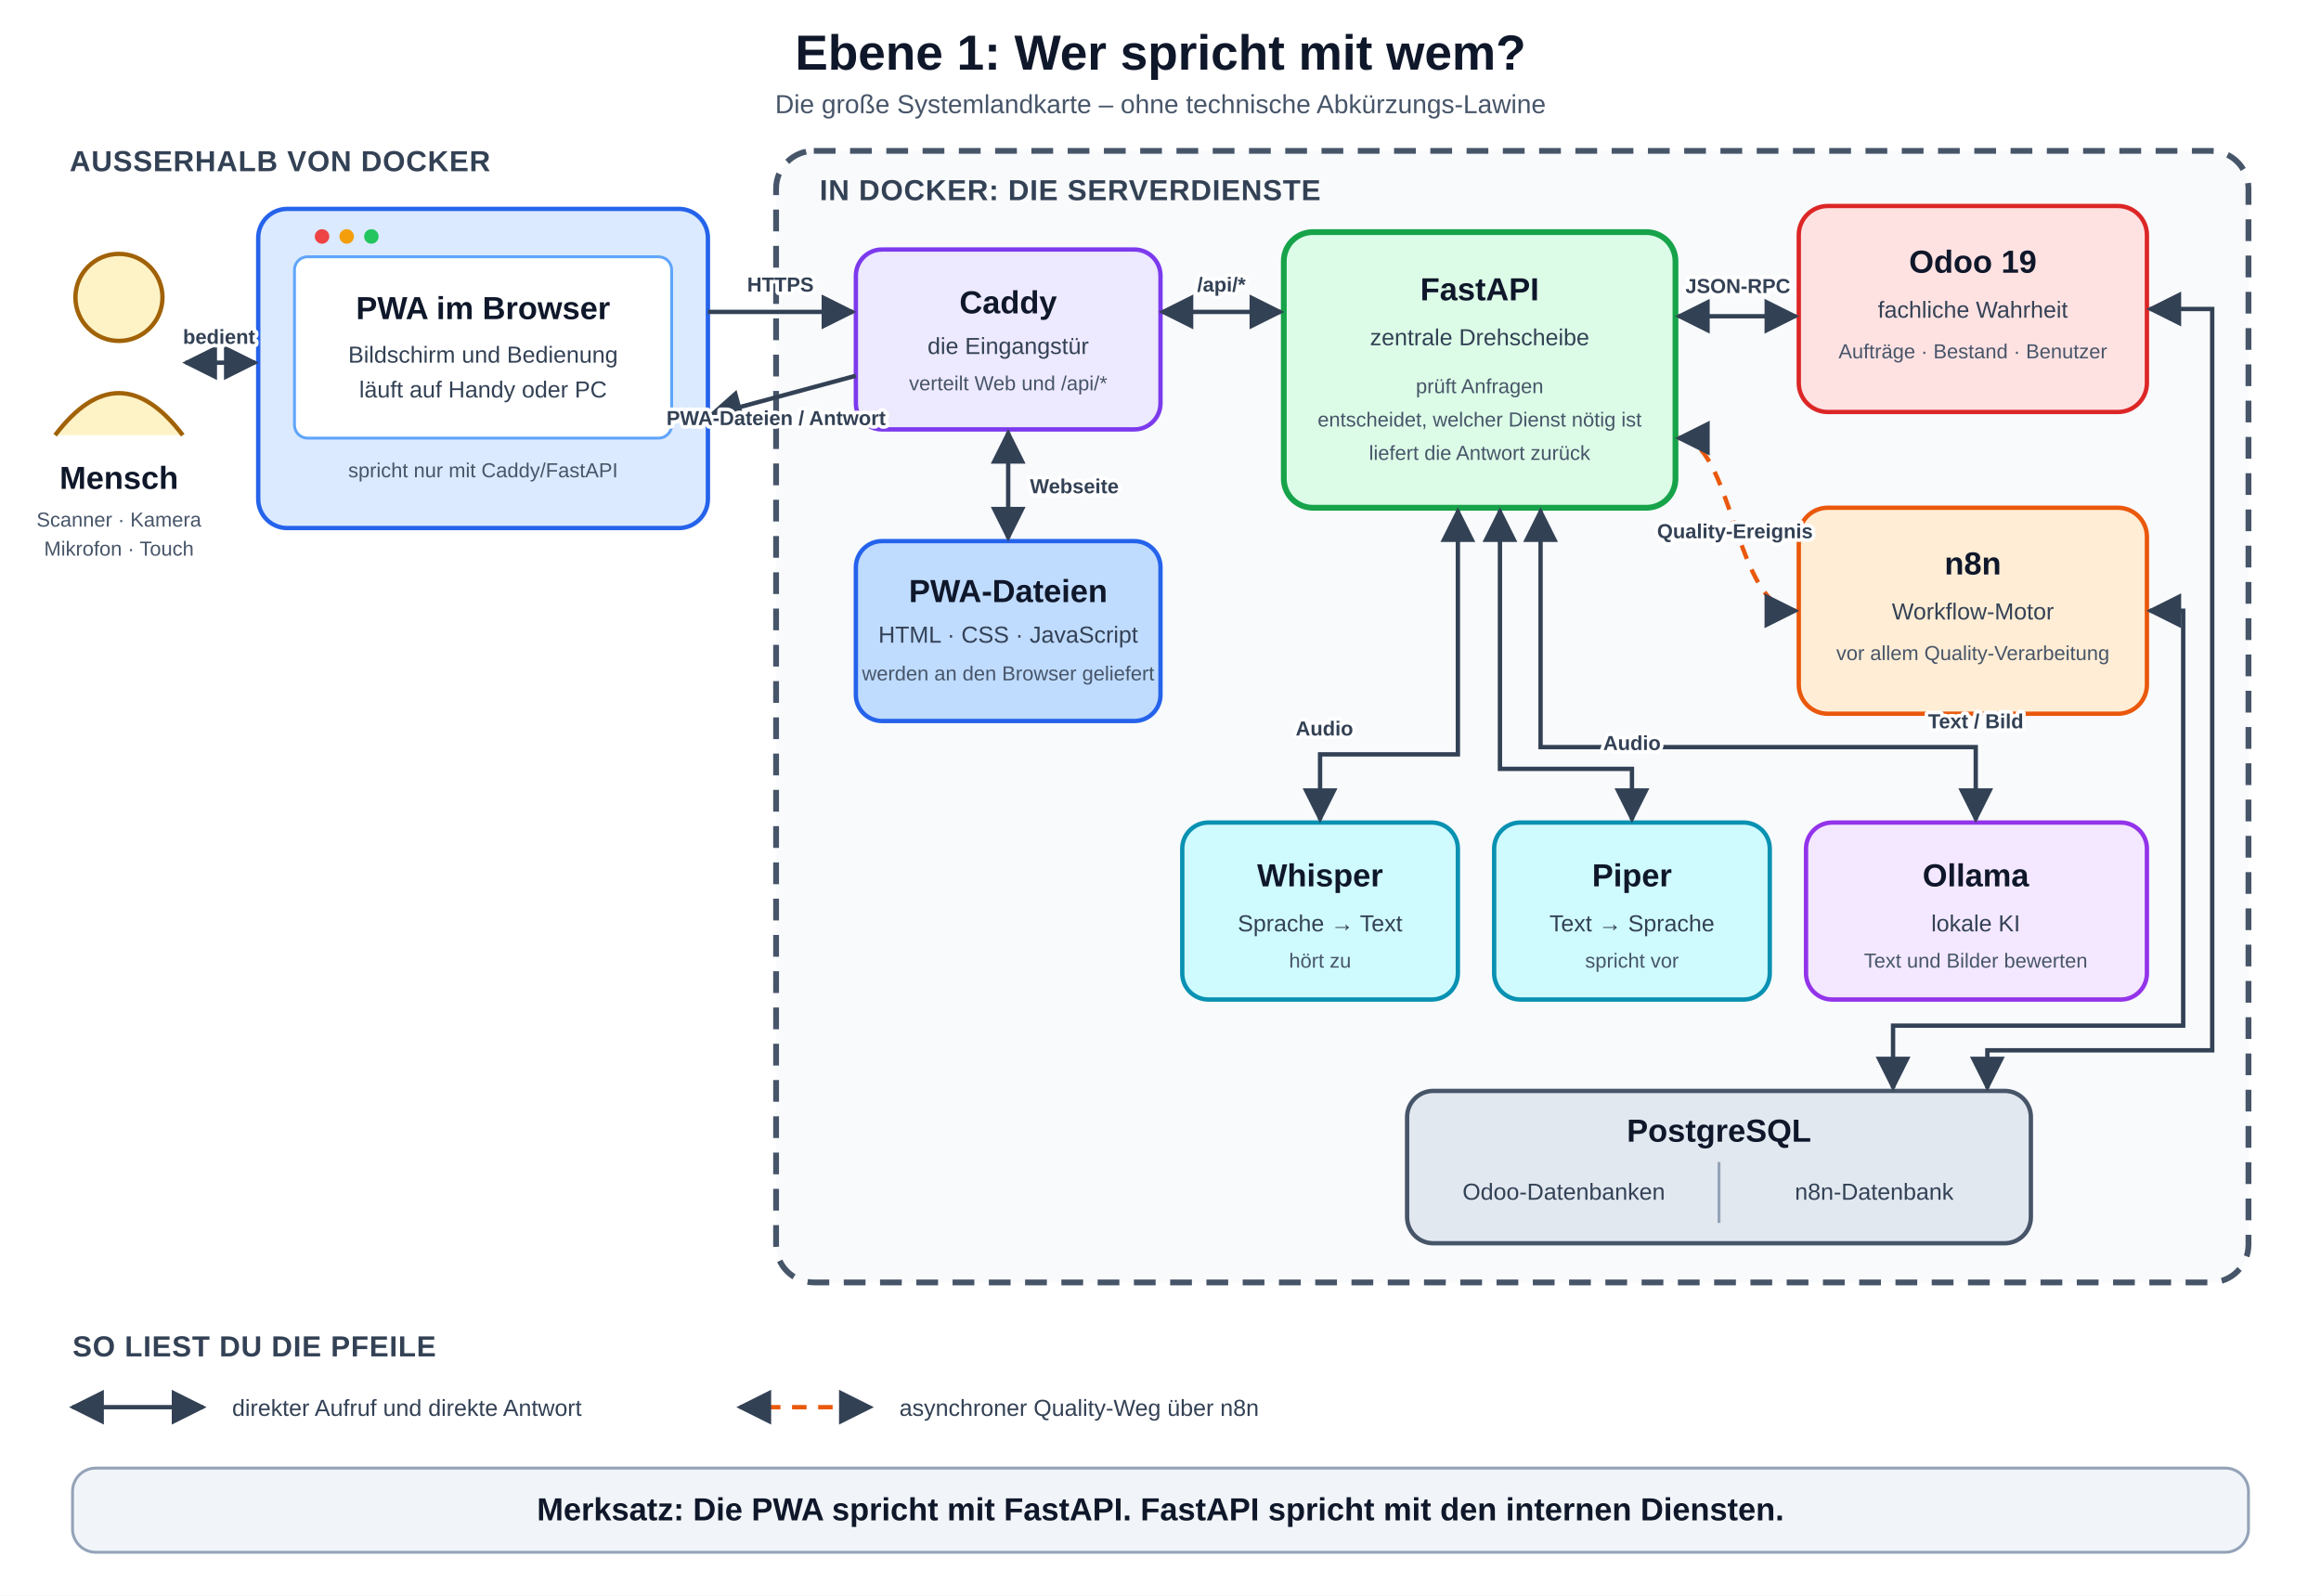
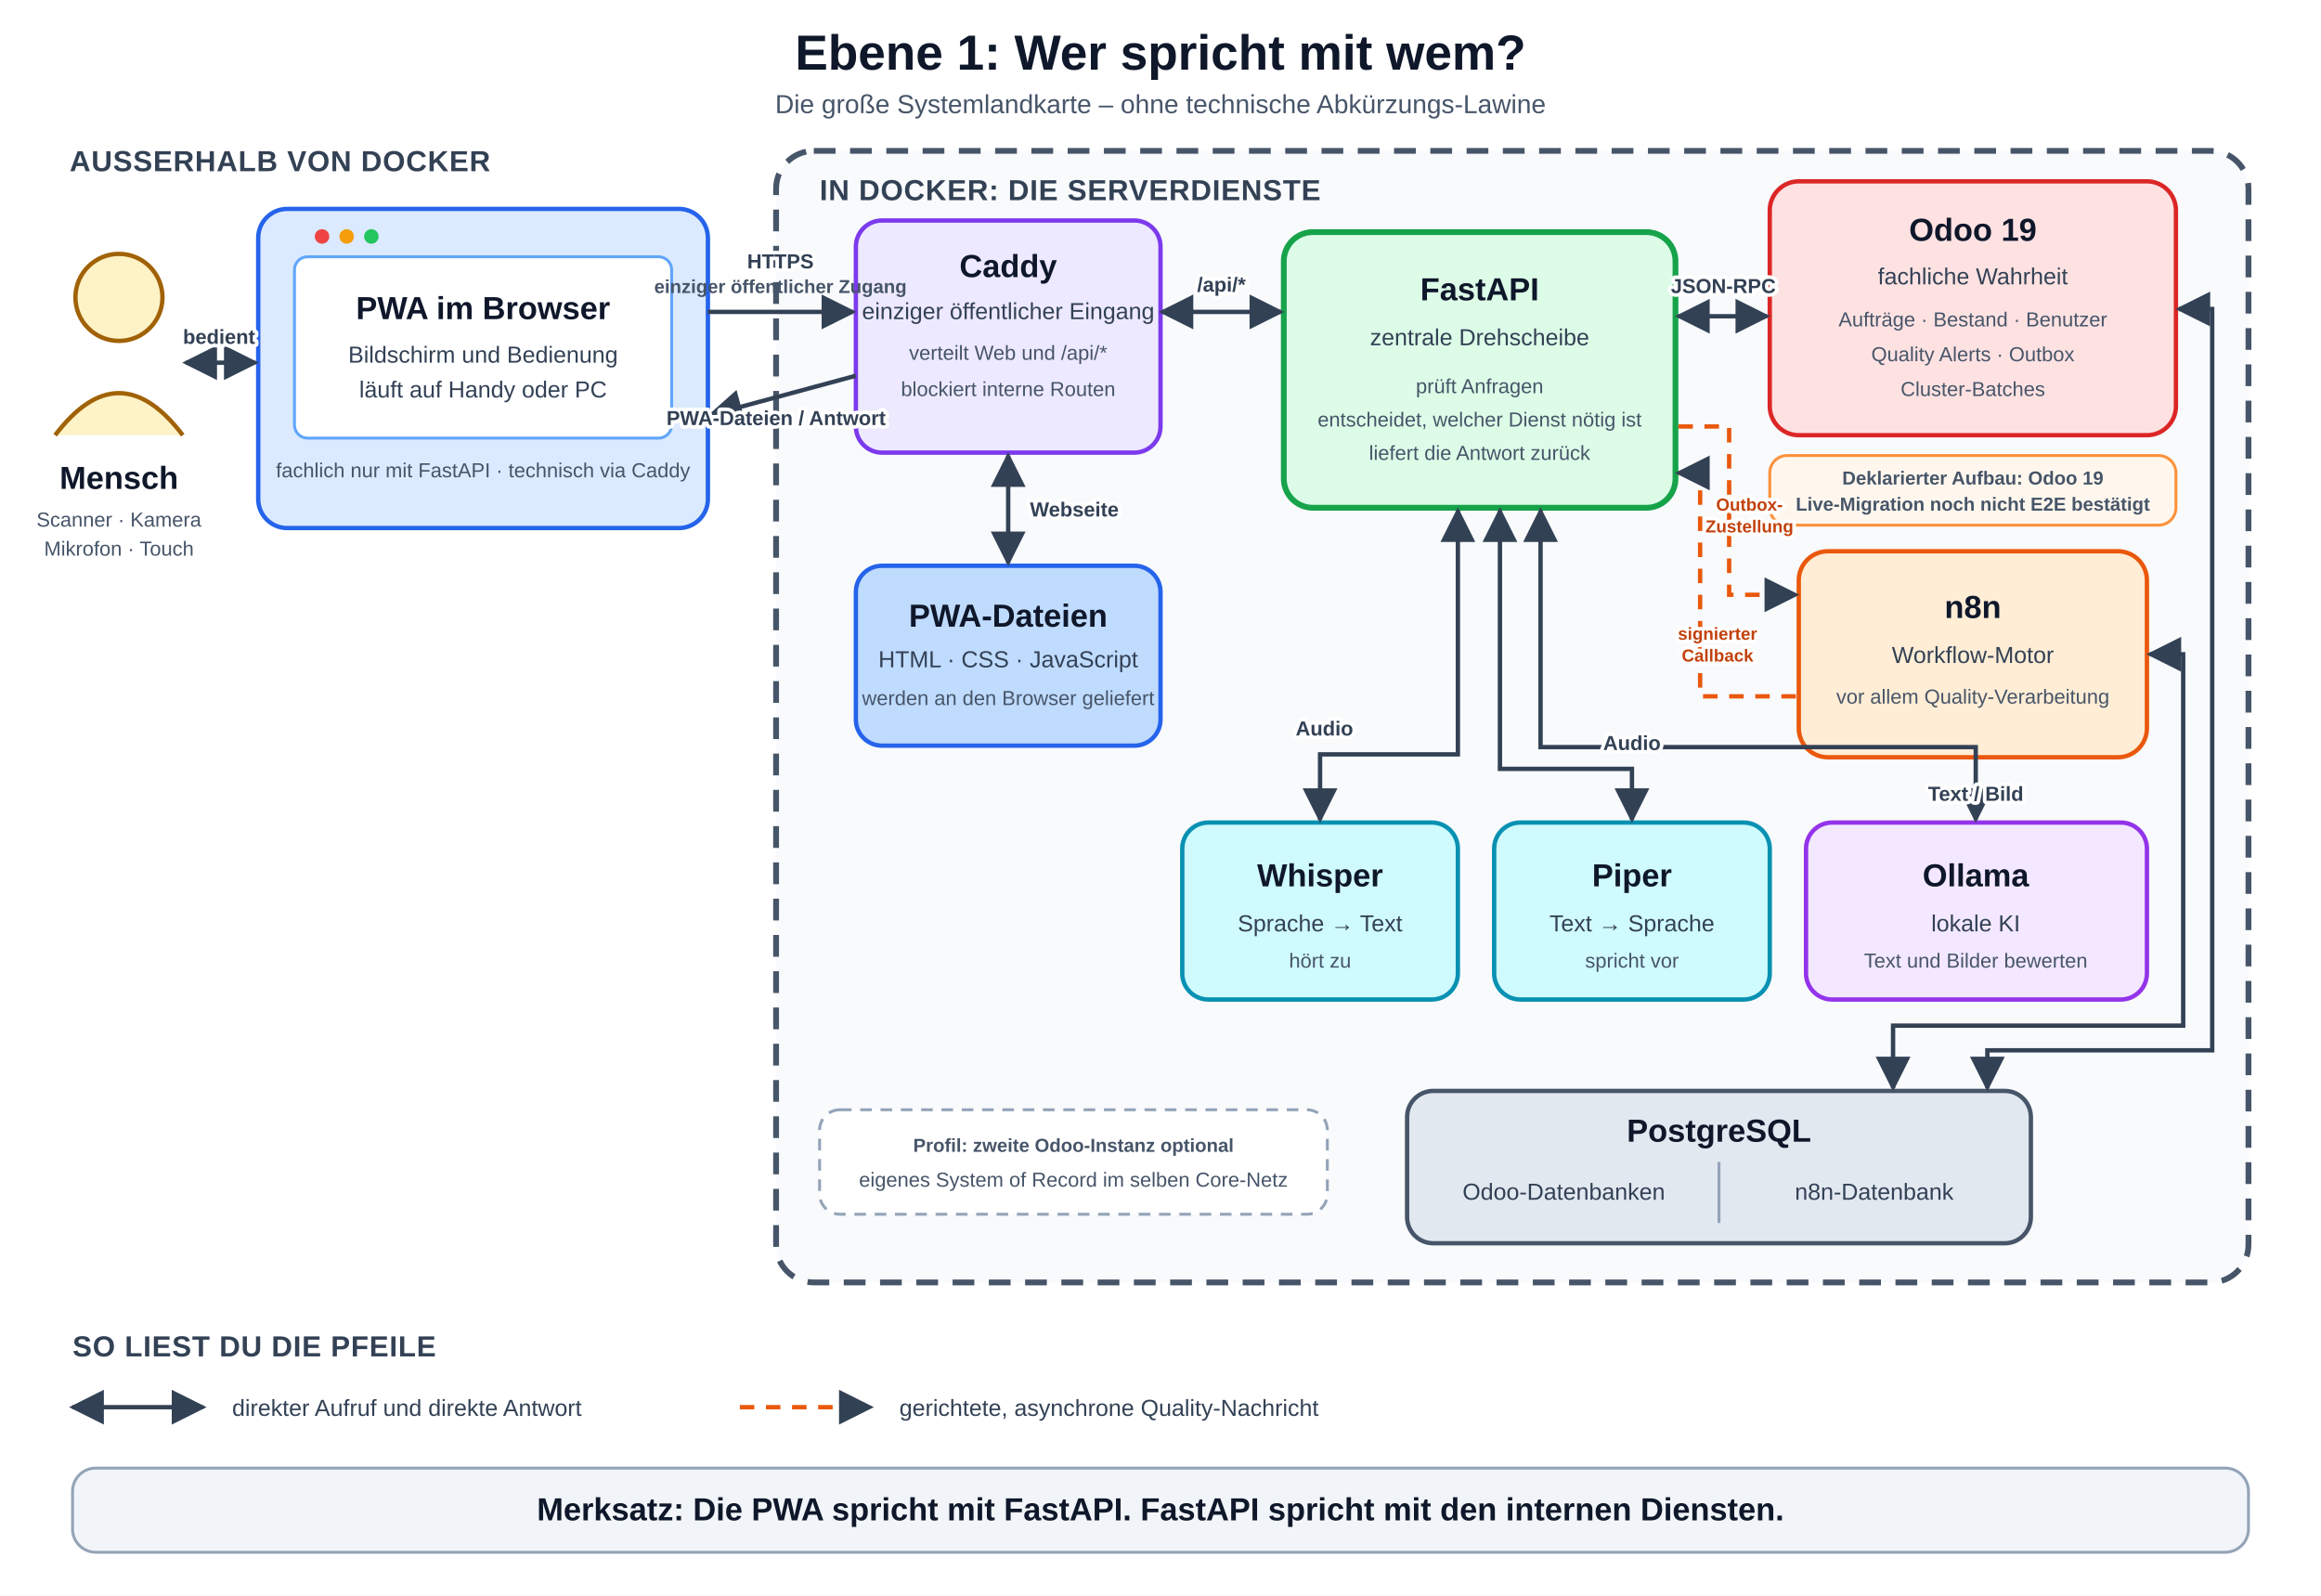
<svg xmlns="http://www.w3.org/2000/svg" width="1600" height="1100" viewBox="0 0 1600 1100" role="img" aria-labelledby="title desc">
  <defs>
    <marker id="arrow" viewBox="0 0 10 10" refX="9" refY="5" markerWidth="8" markerHeight="8" orient="auto-start-reverse">
      <path d="M 0 0 L 10 5 L 0 10 z" fill="#334155" />
    </marker>
    <style>
      .title { font: 700 34px Arial, sans-serif; fill: #0f172a; }
      .subtitle { font: 18px Arial, sans-serif; fill: #475569; }
      .section { font: 700 20px Arial, sans-serif; fill: #334155; letter-spacing: .5px; }
      .box-title { font: 700 22px Arial, sans-serif; fill: #0f172a; }
      .box-copy { font: 16px Arial, sans-serif; fill: #334155; }
      .small { font: 14px Arial, sans-serif; fill: #475569; }
      .arrow-label { font: 700 14px Arial, sans-serif; fill: #334155; paint-order: stroke; stroke: #fff; stroke-width: 5px; stroke-linejoin: round; }
      .flow { fill: none; stroke: #334155; stroke-width: 3; marker-end: url(#arrow); }
      .both { fill: none; stroke: #334155; stroke-width: 3; marker-start: url(#arrow); marker-end: url(#arrow); }
-       .async { fill: none; stroke: #ea580c; stroke-width: 3; stroke-dasharray: 10 8; marker-start: url(#arrow); marker-end: url(#arrow); }
+       .async { fill: none; stroke: #ea580c; stroke-width: 3; stroke-dasharray: 10 8; marker-end: url(#arrow); }
+       .note { font: 700 13px Arial, sans-serif; fill: #475569; }
+       .quality-label { font: 700 12px Arial, sans-serif; fill: #c2410c; paint-order: stroke; stroke: #fff; stroke-width: 5px; stroke-linejoin: round; }
    </style>
  </defs>
  <rect width="1600" height="1100" fill="#ffffff" />
  <text x="800" y="48" text-anchor="middle" class="title">Ebene 1: Wer spricht mit wem?</text>
  <text x="800" y="78" text-anchor="middle" class="subtitle">Die große Systemlandkarte – ohne technische Abkürzungs-Lawine</text>
  <text x="48" y="118" class="section">AUSSERHALB VON DOCKER</text>
  <g aria-label="Kommissionierer">
    <circle cx="82" cy="205" r="30" fill="#fef3c7" stroke="#a16207" stroke-width="3" />
    <path d="M 38 300 Q 82 242 126 300" fill="#fef3c7" stroke="#a16207" stroke-width="3" />
    <text x="82" y="337" text-anchor="middle" class="box-title">Mensch</text>
    <text x="82" y="363" text-anchor="middle" class="small">Scanner · Kamera</text>
    <text x="82" y="383" text-anchor="middle" class="small">Mikrofon · Touch</text>
  </g>
  <g aria-label="PWA im Browser">
    <rect x="178" y="144" width="310" height="220" rx="20" fill="#dbeafe" stroke="#2563eb" stroke-width="3" />
    <rect x="203" y="177" width="260" height="125" rx="9" fill="#ffffff" stroke="#60a5fa" stroke-width="2" />
    <circle cx="222" cy="163" r="5" fill="#ef4444" />
    <circle cx="239" cy="163" r="5" fill="#f59e0b" />
    <circle cx="256" cy="163" r="5" fill="#22c55e" />
    <text x="333" y="220" text-anchor="middle" class="box-title">PWA im Browser</text>
    <text x="333" y="250" text-anchor="middle" class="box-copy">Bildschirm und Bedienung</text>
    <text x="333" y="274" text-anchor="middle" class="box-copy">läuft auf Handy oder PC</text>
-     <text x="333" y="329" text-anchor="middle" class="small">spricht nur mit Caddy/FastAPI</text>
+     <text x="333" y="329" text-anchor="middle" class="small">fachlich nur mit FastAPI · technisch via Caddy</text>
  </g>
  <path d="M 128 250 L 176 250" class="both" />
  <text x="151" y="237" text-anchor="middle" class="arrow-label">bedient</text>
  <rect x="535" y="104" width="1015" height="780" rx="26" fill="#f8fafc" stroke="#475569" stroke-width="4" stroke-dasharray="15 10" />
  <text x="565" y="138" class="section">IN DOCKER: DIE SERVERDIENSTE</text>
  <g aria-label="Caddy">
-     <rect x="590" y="172" width="210" height="124" rx="18" fill="#ede9fe" stroke="#7c3aed" stroke-width="3" />
-     <text x="695" y="216" text-anchor="middle" class="box-title">Caddy</text>
-     <text x="695" y="244" text-anchor="middle" class="box-copy">die Eingangstür</text>
-     <text x="695" y="269" text-anchor="middle" class="small">verteilt Web und /api/*</text>
+     <rect x="590" y="152" width="210" height="160" rx="18" fill="#ede9fe" stroke="#7c3aed" stroke-width="3" />
+     <text x="695" y="191" text-anchor="middle" class="box-title">Caddy</text>
+     <text x="695" y="220" text-anchor="middle" class="box-copy">einziger öffentlicher Eingang</text>
+     <text x="695" y="248" text-anchor="middle" class="small">verteilt Web und /api/*</text>
+     <text x="695" y="273" text-anchor="middle" class="small">blockiert interne Routen</text>
  </g>
  <g aria-label="PWA-Dateiserver">
-     <rect x="590" y="373" width="210" height="124" rx="18" fill="#bfdbfe" stroke="#2563eb" stroke-width="3" />
-     <text x="695" y="415" text-anchor="middle" class="box-title">PWA-Dateien</text>
-     <text x="695" y="443" text-anchor="middle" class="box-copy">HTML · CSS · JavaScript</text>
-     <text x="695" y="469" text-anchor="middle" class="small">werden an den Browser geliefert</text>
+     <rect x="590" y="390" width="210" height="124" rx="18" fill="#bfdbfe" stroke="#2563eb" stroke-width="3" />
+     <text x="695" y="432" text-anchor="middle" class="box-title">PWA-Dateien</text>
+     <text x="695" y="460" text-anchor="middle" class="box-copy">HTML · CSS · JavaScript</text>
+     <text x="695" y="486" text-anchor="middle" class="small">werden an den Browser geliefert</text>
  </g>
  <g aria-label="FastAPI Backend">
    <rect x="885" y="160" width="270" height="190" rx="20" fill="#dcfce7" stroke="#16a34a" stroke-width="4" />
    <text x="1020" y="207" text-anchor="middle" class="box-title">FastAPI</text>
    <text x="1020" y="238" text-anchor="middle" class="box-copy">zentrale Drehscheibe</text>
    <text x="1020" y="271" text-anchor="middle" class="small">prüft Anfragen</text>
    <text x="1020" y="294" text-anchor="middle" class="small">entscheidet, welcher Dienst nötig ist</text>
    <text x="1020" y="317" text-anchor="middle" class="small">liefert die Antwort zurück</text>
  </g>
  <g aria-label="Odoo">
-     <rect x="1240" y="142" width="240" height="142" rx="20" fill="#fee2e2" stroke="#dc2626" stroke-width="3" />
-     <text x="1360" y="188" text-anchor="middle" class="box-title">Odoo 19</text>
-     <text x="1360" y="219" text-anchor="middle" class="box-copy">fachliche Wahrheit</text>
-     <text x="1360" y="247" text-anchor="middle" class="small">Aufträge · Bestand · Benutzer</text>
+     <rect x="1220" y="125" width="280" height="175" rx="20" fill="#fee2e2" stroke="#dc2626" stroke-width="3" />
+     <text x="1360" y="166" text-anchor="middle" class="box-title">Odoo 19</text>
+     <text x="1360" y="196" text-anchor="middle" class="box-copy">fachliche Wahrheit</text>
+     <text x="1360" y="225" text-anchor="middle" class="small">Aufträge · Bestand · Benutzer</text>
+     <text x="1360" y="249" text-anchor="middle" class="small">Quality Alerts · Outbox</text>
+     <text x="1360" y="273" text-anchor="middle" class="small">Cluster-Batches</text>
+   </g>
+   <g aria-label="Odoo-Migrationshinweis">
+     <rect x="1220" y="314" width="280" height="48" rx="12" fill="#fff7ed" stroke="#fb923c" stroke-width="2" />
+     <text x="1360" y="334" text-anchor="middle" class="note">Deklarierter Aufbau: Odoo 19</text>
+     <text x="1360" y="352" text-anchor="middle" class="note">Live-Migration noch nicht E2E bestätigt</text>
  </g>
  <g aria-label="n8n">
-     <rect x="1240" y="350" width="240" height="142" rx="20" fill="#ffedd5" stroke="#ea580c" stroke-width="3" />
-     <text x="1360" y="396" text-anchor="middle" class="box-title">n8n</text>
-     <text x="1360" y="427" text-anchor="middle" class="box-copy">Workflow-Motor</text>
-     <text x="1360" y="455" text-anchor="middle" class="small">vor allem Quality-Verarbeitung</text>
+     <rect x="1240" y="380" width="240" height="142" rx="20" fill="#ffedd5" stroke="#ea580c" stroke-width="3" />
+     <text x="1360" y="426" text-anchor="middle" class="box-title">n8n</text>
+     <text x="1360" y="457" text-anchor="middle" class="box-copy">Workflow-Motor</text>
+     <text x="1360" y="485" text-anchor="middle" class="small">vor allem Quality-Verarbeitung</text>
  </g>
  <g aria-label="Whisper">
    <rect x="815" y="567" width="190" height="122" rx="18" fill="#cffafe" stroke="#0891b2" stroke-width="3" />
    <text x="910" y="611" text-anchor="middle" class="box-title">Whisper</text>
    <text x="910" y="642" text-anchor="middle" class="box-copy">Sprache → Text</text>
    <text x="910" y="667" text-anchor="middle" class="small">hört zu</text>
  </g>
  <g aria-label="Piper">
    <rect x="1030" y="567" width="190" height="122" rx="18" fill="#cffafe" stroke="#0891b2" stroke-width="3" />
    <text x="1125" y="611" text-anchor="middle" class="box-title">Piper</text>
    <text x="1125" y="642" text-anchor="middle" class="box-copy">Text → Sprache</text>
    <text x="1125" y="667" text-anchor="middle" class="small">spricht vor</text>
  </g>
  <g aria-label="Ollama">
    <rect x="1245" y="567" width="235" height="122" rx="18" fill="#f3e8ff" stroke="#9333ea" stroke-width="3" />
    <text x="1362" y="611" text-anchor="middle" class="box-title">Ollama</text>
    <text x="1362" y="642" text-anchor="middle" class="box-copy">lokale KI</text>
    <text x="1362" y="667" text-anchor="middle" class="small">Text und Bilder bewerten</text>
  </g>
  <g aria-label="PostgreSQL">
    <rect x="970" y="752" width="430" height="105" rx="18" fill="#e2e8f0" stroke="#475569" stroke-width="3" />
    <text x="1185" y="787" text-anchor="middle" class="box-title">PostgreSQL</text>
    <line x1="1185" y1="801" x2="1185" y2="843" stroke="#94a3b8" stroke-width="2" />
    <text x="1078" y="827" text-anchor="middle" class="box-copy">Odoo-Datenbanken</text>
    <text x="1292" y="827" text-anchor="middle" class="box-copy">n8n-Datenbank</text>
  </g>
+   <g aria-label="Optionales Odoo-Profil">
+     <rect x="565" y="765" width="350" height="72" rx="14" fill="#ffffff" stroke="#94a3b8" stroke-width="2" stroke-dasharray="8 6" />
+     <text x="740" y="794" text-anchor="middle" class="note">Profil: zweite Odoo-Instanz optional</text>
+     <text x="740" y="818" text-anchor="middle" class="small">eigenes System of Record im selben Core-Netz</text>
+   </g>
  <path d="M 488 215 L 588 215" class="flow" />
-   <text x="538" y="201" text-anchor="middle" class="arrow-label">HTTPS</text>
+   <text x="538" y="185" text-anchor="middle" class="arrow-label">HTTPS</text>
+   <text x="538" y="202" text-anchor="middle" class="note">einziger öffentlicher Zugang</text>
  <path d="M 590 259 L 490 286" class="flow" />
  <text x="535" y="293" text-anchor="middle" class="arrow-label">PWA-Dateien / Antwort</text>
-   <path d="M 695 298 L 695 371" class="both" />
-   <text x="710" y="340" class="arrow-label">Webseite</text>
+   <path d="M 695 314 L 695 388" class="both" />
+   <text x="710" y="356" class="arrow-label">Webseite</text>
  <path d="M 801 215 L 883 215" class="both" />
  <text x="842" y="201" text-anchor="middle" class="arrow-label">/api/*</text>
-   <path d="M 1157 218 L 1238 218" class="both" />
-   <text x="1198" y="202" text-anchor="middle" class="arrow-label">JSON-RPC</text>
-   <path d="M 1157 302 C 1195 302 1195 421 1238 421" class="async" />
-   <text x="1196" y="371" text-anchor="middle" class="arrow-label">Quality-Ereignis</text>
+   <path d="M 1157 218 L 1218 218" class="both" />
+   <text x="1188" y="202" text-anchor="middle" class="arrow-label">JSON-RPC</text>
+   <path d="M 1157 294 L 1192 294 L 1192 410 L 1238 410" class="async" />
+   <text x="1206" y="352" text-anchor="middle" class="quality-label">Outbox-</text>
+   <text x="1206" y="367" text-anchor="middle" class="quality-label">Zustellung</text>
+   <path d="M 1238 480 L 1172 480 L 1172 326 L 1157 326" class="async" />
+   <text x="1184" y="441" text-anchor="middle" class="quality-label">signierter</text>
+   <text x="1184" y="456" text-anchor="middle" class="quality-label">Callback</text>
  <path d="M 1005 352 L 1005 520 L 910 520 L 910 565" class="both" />
  <path d="M 1034 352 L 1034 530 L 1125 530 L 1125 565" class="both" />
  <path d="M 1062 352 L 1062 515 L 1362 515 L 1362 565" class="both" />
  <text x="913" y="507" text-anchor="middle" class="arrow-label">Audio</text>
  <text x="1125" y="517" text-anchor="middle" class="arrow-label">Audio</text>
-   <text x="1362" y="502" text-anchor="middle" class="arrow-label">Text / Bild</text>
-   <path d="M 1482 213 L 1525 213 L 1525 724 L 1370 724 L 1370 750" class="both" />
-   <path d="M 1482 421 L 1505 421 L 1505 707 L 1305 707 L 1305 750" class="both" />
+   <text x="1362" y="552" text-anchor="middle" class="arrow-label">Text / Bild</text>
+   <path d="M 1502 213 L 1525 213 L 1525 724 L 1370 724 L 1370 750" class="both" />
+   <path d="M 1482 451 L 1505 451 L 1505 707 L 1305 707 L 1305 750" class="both" />
  <g aria-label="Legende">
    <text x="50" y="935" class="section">SO LIEST DU DIE PFEILE</text>
    <line x1="50" y1="970" x2="140" y2="970" class="both" />
    <text x="160" y="976" class="box-copy">direkter Aufruf und direkte Antwort</text>
    <line x1="510" y1="970" x2="600" y2="970" class="async" />
-     <text x="620" y="976" class="box-copy">asynchroner Quality-Weg über n8n</text>
+     <text x="620" y="976" class="box-copy">gerichtete, asynchrone Quality-Nachricht</text>
  </g>
  <rect x="50" y="1012" width="1500" height="58" rx="16" fill="#f1f5f9" stroke="#94a3b8" stroke-width="2" />
  <text x="800" y="1048" text-anchor="middle" class="box-title">Merksatz: Die PWA spricht mit FastAPI. FastAPI spricht mit den internen Diensten.</text>
</svg>
